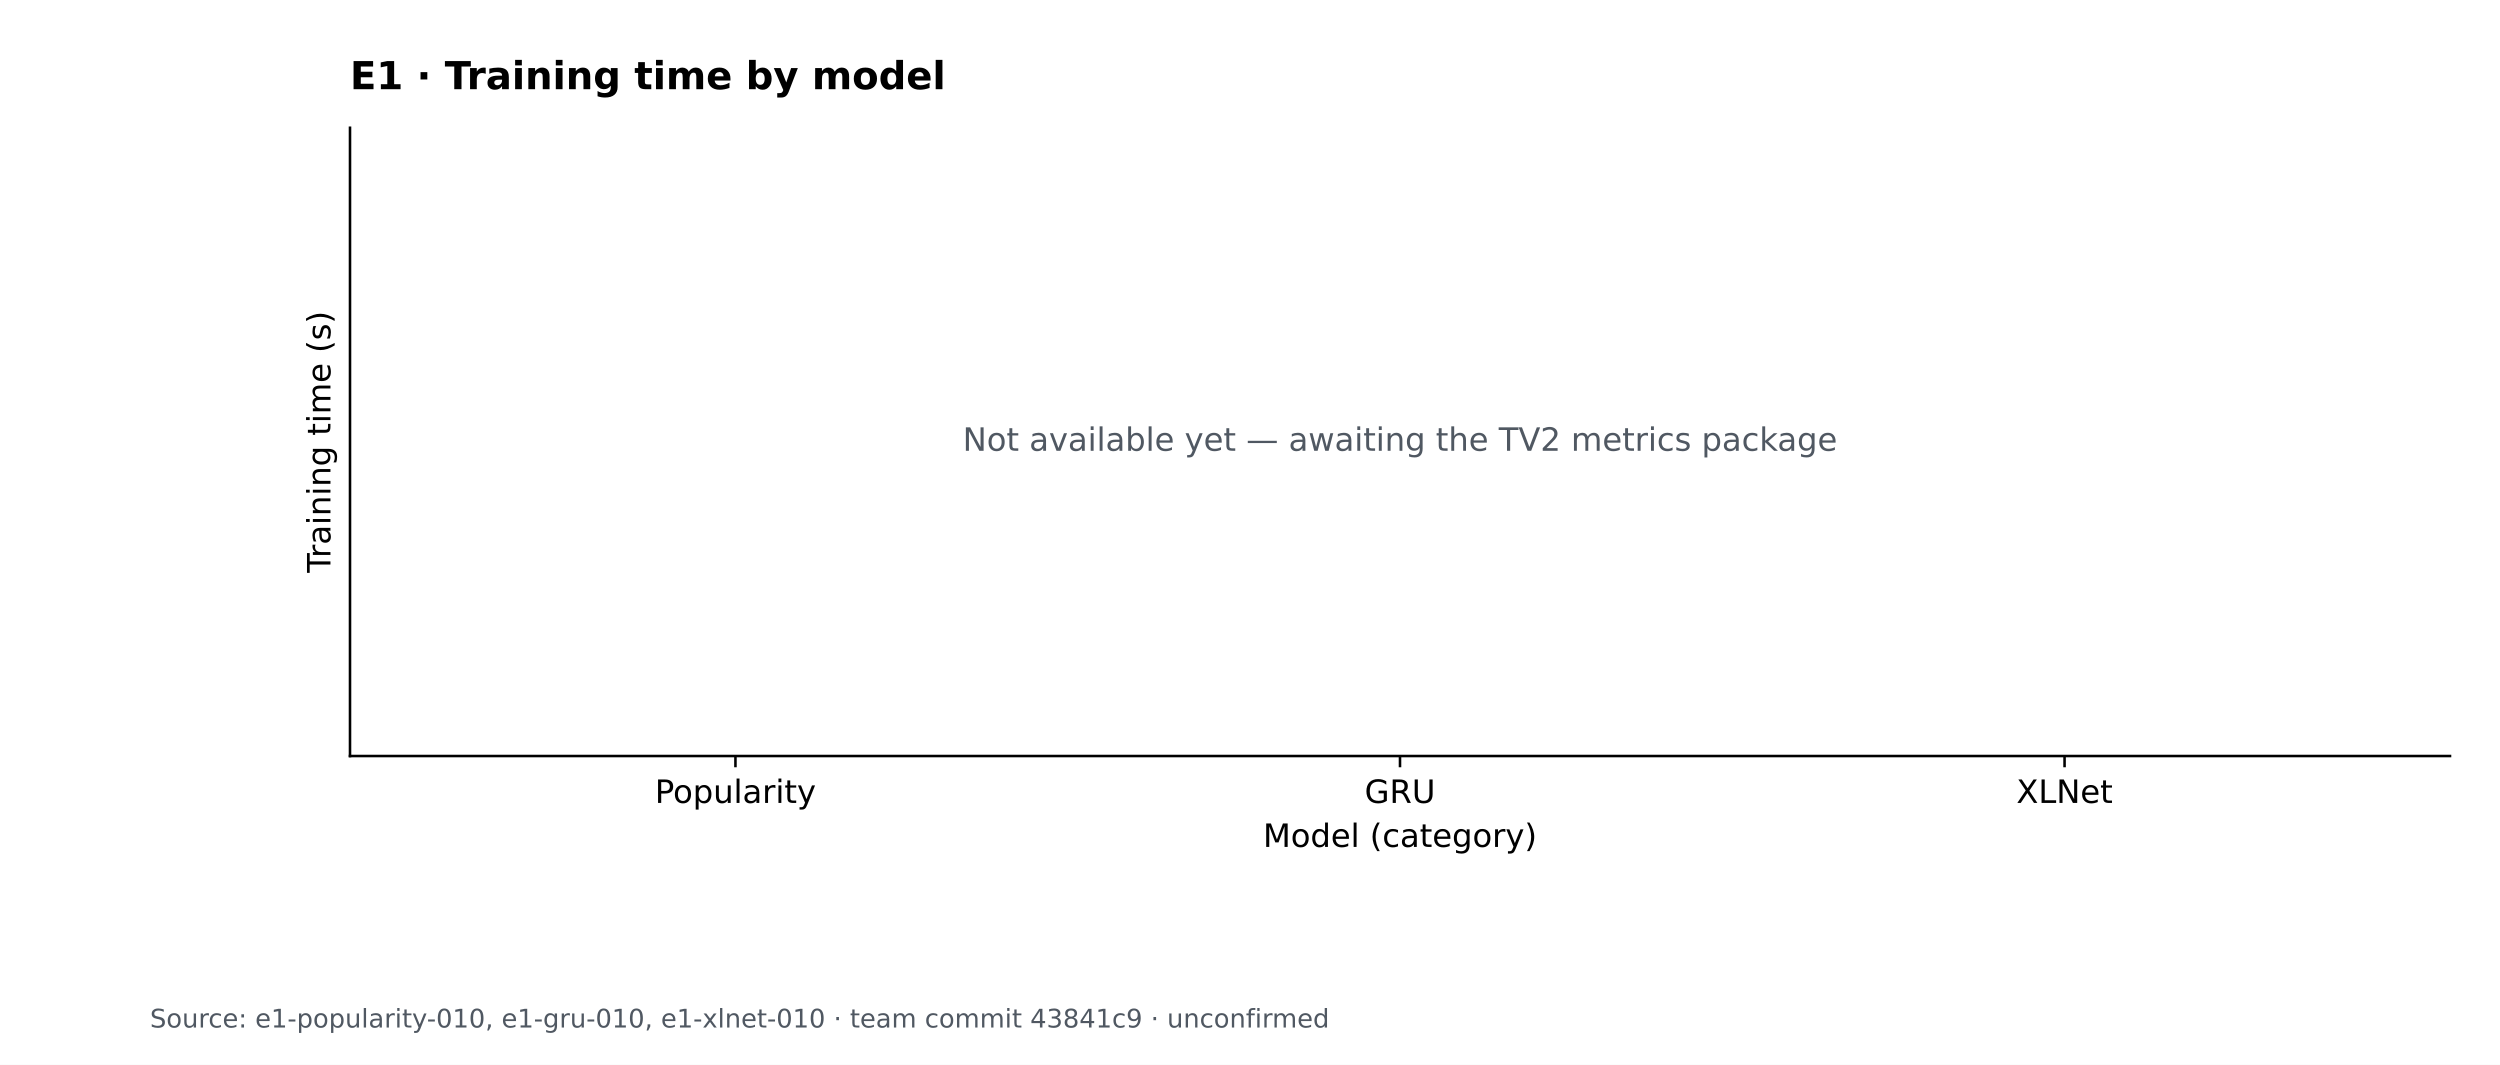
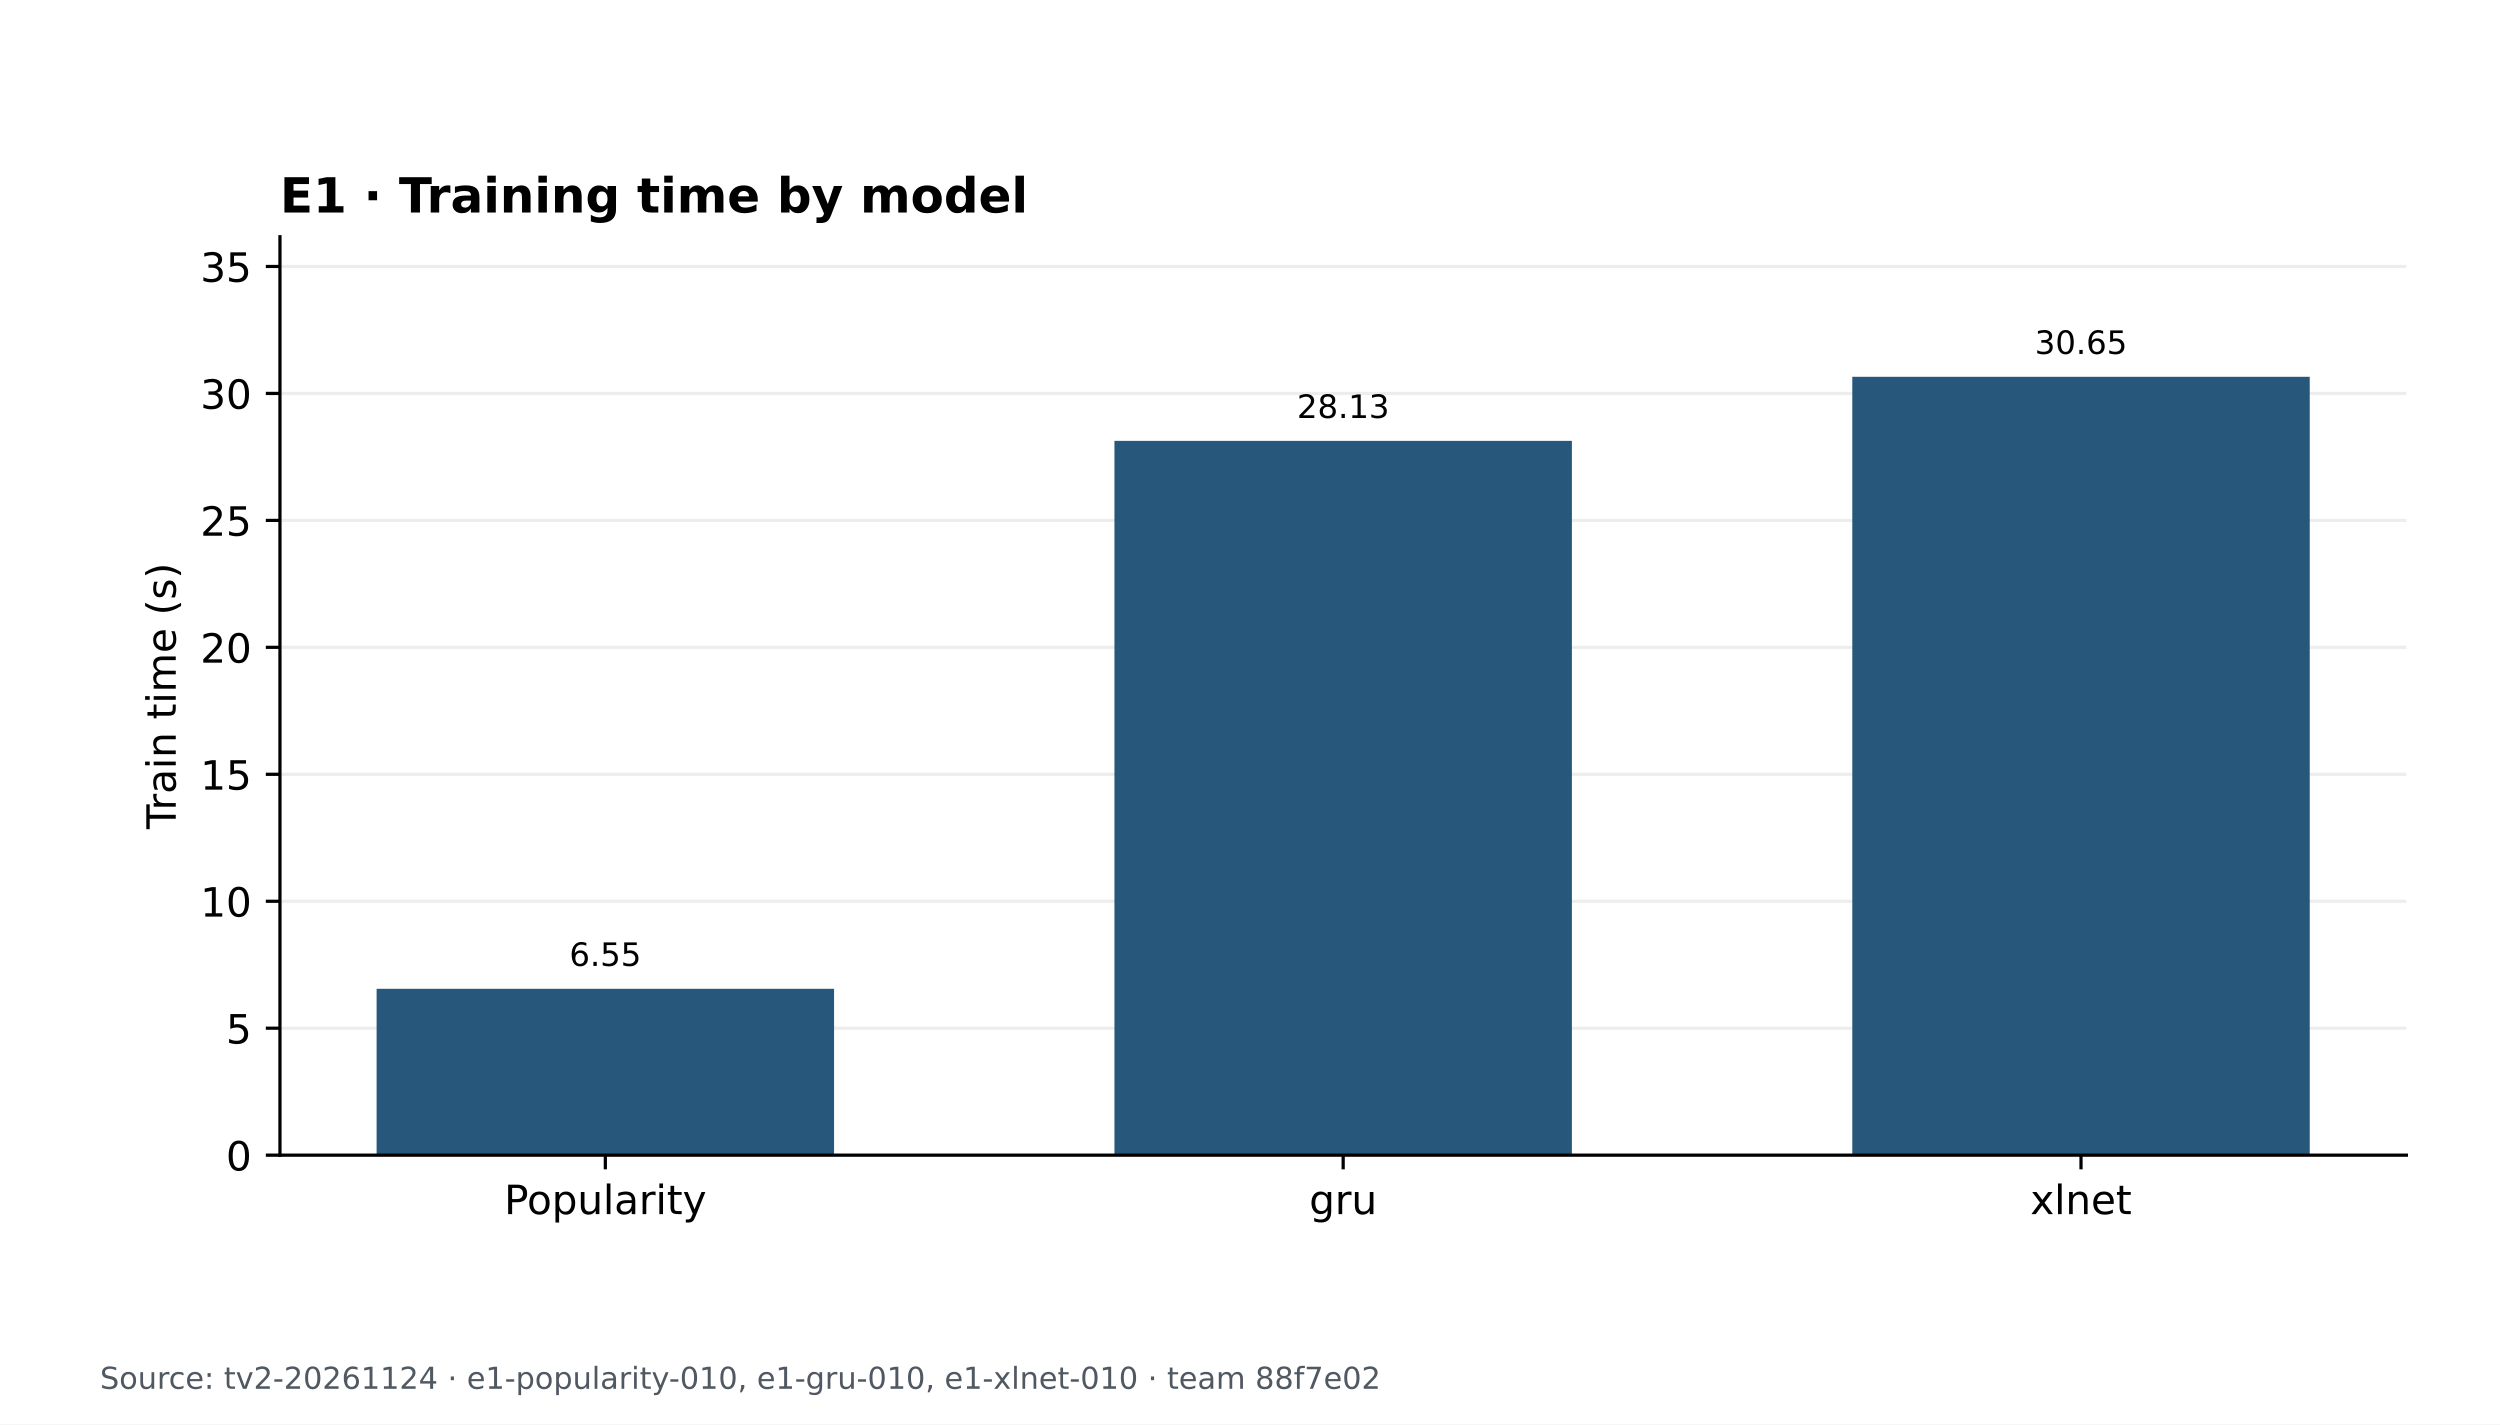
- <svg xmlns="http://www.w3.org/2000/svg" xmlns:xlink="http://www.w3.org/1999/xlink" width="777.6pt" height="331.2pt" viewBox="0 0 777.6 331.2" version="1.1">
+ <svg xmlns="http://www.w3.org/2000/svg" xmlns:xlink="http://www.w3.org/1999/xlink" width="619.2pt" height="352.8pt" viewBox="0 0 619.2 352.8" version="1.1">
  <defs>
    <style type="text/css">*{stroke-linejoin: round; stroke-linecap: butt}</style>
  </defs>
  <g id="figure_1">
    <g id="patch_1">
-       <path d="M 0 331.2 L 777.6 331.2 L 777.6 0 L 0 0 z " style="fill: #ffffff" />
+       <path d="M 0 352.8 L 619.2 352.8 L 619.2 0 L 0 0 z " style="fill: #ffffff" />
    </g>
    <g id="axes_1">
      <g id="patch_2">
-         <path d="M 108.864 235.152 L 762.048 235.152 L 762.048 39.744 L 108.864 39.744 z " style="fill: #ffffff" />
+         <path d="M 69.338 286.112 L 596.016 286.112 L 596.016 58.632 L 69.338 58.632 z " style="fill: #ffffff" />
      </g>
      <g id="matplotlib.axis_1">
        <g id="xtick_1">
          <g id="line2d_1">
            <defs>
              <path id="mcecafd85de" d="M 0 0 L 0 3.5 " style="stroke: #000000; stroke-width: 0.8" />
            </defs>
            <g>
-               <use xlink:href="#mcecafd85de" x="228.752" y="235.152" style="stroke: #000000; stroke-width: 0.8" />
+               <use xlink:href="#mcecafd85de" x="149.93" y="286.112" style="stroke: #000000; stroke-width: 0.8" />
            </g>
          </g>
          <g id="text_1">
-             <text style="font-size: 10px; font-family: 'DejaVu Sans', 'Bitstream Vera Sans', 'Computer Modern Sans Serif', 'Lucida Grande', 'Verdana', 'Geneva', 'Lucid', 'Arial', 'Helvetica', 'Avant Garde', sans-serif; text-anchor: middle" x="228.752" y="249.75" transform="rotate(-0 228.7522 249.7504)">Popularity</text>
+             <text style="font-size: 10px; font-family: 'DejaVu Sans', 'Bitstream Vera Sans', 'Computer Modern Sans Serif', 'Lucida Grande', 'Verdana', 'Geneva', 'Lucid', 'Arial', 'Helvetica', 'Avant Garde', sans-serif; text-anchor: middle" x="149.93" y="300.71" transform="rotate(-0 149.9296 300.7104)">Popularity</text>
          </g>
        </g>
        <g id="xtick_2">
          <g id="line2d_2">
            <g>
-               <use xlink:href="#mcecafd85de" x="435.456" y="235.152" style="stroke: #000000; stroke-width: 0.8" />
+               <use xlink:href="#mcecafd85de" x="332.677" y="286.112" style="stroke: #000000; stroke-width: 0.8" />
            </g>
          </g>
          <g id="text_2">
-             <text style="font-size: 10px; font-family: 'DejaVu Sans', 'Bitstream Vera Sans', 'Computer Modern Sans Serif', 'Lucida Grande', 'Verdana', 'Geneva', 'Lucid', 'Arial', 'Helvetica', 'Avant Garde', sans-serif; text-anchor: middle" x="435.456" y="249.75" transform="rotate(-0 435.456 249.7504)">GRU</text>
+             <text style="font-size: 10px; font-family: 'DejaVu Sans', 'Bitstream Vera Sans', 'Computer Modern Sans Serif', 'Lucida Grande', 'Verdana', 'Geneva', 'Lucid', 'Arial', 'Helvetica', 'Avant Garde', sans-serif; text-anchor: middle" x="332.677" y="300.71" transform="rotate(-0 332.677 300.7104)">gru</text>
          </g>
        </g>
        <g id="xtick_3">
          <g id="line2d_3">
            <g>
-               <use xlink:href="#mcecafd85de" x="642.16" y="235.152" style="stroke: #000000; stroke-width: 0.8" />
+               <use xlink:href="#mcecafd85de" x="515.424" y="286.112" style="stroke: #000000; stroke-width: 0.8" />
            </g>
          </g>
          <g id="text_3">
-             <text style="font-size: 10px; font-family: 'DejaVu Sans', 'Bitstream Vera Sans', 'Computer Modern Sans Serif', 'Lucida Grande', 'Verdana', 'Geneva', 'Lucid', 'Arial', 'Helvetica', 'Avant Garde', sans-serif; text-anchor: middle" x="642.16" y="249.75" transform="rotate(-0 642.1598 249.7504)">XLNet</text>
+             <text style="font-size: 10px; font-family: 'DejaVu Sans', 'Bitstream Vera Sans', 'Computer Modern Sans Serif', 'Lucida Grande', 'Verdana', 'Geneva', 'Lucid', 'Arial', 'Helvetica', 'Avant Garde', sans-serif; text-anchor: middle" x="515.424" y="300.71" transform="rotate(-0 515.4244 300.7104)">xlnet</text>
          </g>
-         </g>
-         <g id="text_4">
-           <text style="font-size: 10px; font-family: 'DejaVu Sans', 'Bitstream Vera Sans', 'Computer Modern Sans Serif', 'Lucida Grande', 'Verdana', 'Geneva', 'Lucid', 'Arial', 'Helvetica', 'Avant Garde', sans-serif; text-anchor: middle" x="435.456" y="263.429" transform="rotate(-0 435.456 263.4286)">Model (category)</text>
        </g>
      </g>
      <g id="matplotlib.axis_2">
-         <g id="text_5">
-           <text style="font-size: 10px; font-family: 'DejaVu Sans', 'Bitstream Vera Sans', 'Computer Modern Sans Serif', 'Lucida Grande', 'Verdana', 'Geneva', 'Lucid', 'Arial', 'Helvetica', 'Avant Garde', sans-serif; text-anchor: middle" x="102.784" y="137.448" transform="rotate(-90 102.7843 137.448)">Training time (s)</text>
+         <g id="ytick_1">
+           <g id="line2d_4">
+             <path d="M 69.338 286.112 L 596.016 286.112 " clip-path="url(#pdb5a596264)" style="fill: none; stroke: #b0b0b0; stroke-opacity: 0.22; stroke-width: 0.8; stroke-linecap: square" />
+           </g>
+           <g id="line2d_5">
+             <defs>
+               <path id="m6e9f40effd" d="M 0 0 L -3.5 0 " style="stroke: #000000; stroke-width: 0.8" />
+             </defs>
+             <g>
+               <use xlink:href="#m6e9f40effd" x="69.338" y="286.112" style="stroke: #000000; stroke-width: 0.8" />
+             </g>
+           </g>
+           <g id="text_4">
+             <text style="font-size: 10px; font-family: 'DejaVu Sans', 'Bitstream Vera Sans', 'Computer Modern Sans Serif', 'Lucida Grande', 'Verdana', 'Geneva', 'Lucid', 'Arial', 'Helvetica', 'Avant Garde', sans-serif; text-anchor: end" x="62.338" y="289.911" transform="rotate(-0 62.338 289.9112)">0</text>
+           </g>
+         </g>
+         <g id="ytick_2">
+           <g id="line2d_6">
+             <path d="M 69.338 254.668 L 596.016 254.668 " clip-path="url(#pdb5a596264)" style="fill: none; stroke: #b0b0b0; stroke-opacity: 0.22; stroke-width: 0.8; stroke-linecap: square" />
+           </g>
+           <g id="line2d_7">
+             <g>
+               <use xlink:href="#m6e9f40effd" x="69.338" y="254.668" style="stroke: #000000; stroke-width: 0.8" />
+             </g>
+           </g>
+           <g id="text_5">
+             <text style="font-size: 10px; font-family: 'DejaVu Sans', 'Bitstream Vera Sans', 'Computer Modern Sans Serif', 'Lucida Grande', 'Verdana', 'Geneva', 'Lucid', 'Arial', 'Helvetica', 'Avant Garde', sans-serif; text-anchor: end" x="62.338" y="258.467" transform="rotate(-0 62.338 258.4671)">5</text>
+           </g>
+         </g>
+         <g id="ytick_3">
+           <g id="line2d_8">
+             <path d="M 69.338 223.224 L 596.016 223.224 " clip-path="url(#pdb5a596264)" style="fill: none; stroke: #b0b0b0; stroke-opacity: 0.22; stroke-width: 0.8; stroke-linecap: square" />
+           </g>
+           <g id="line2d_9">
+             <g>
+               <use xlink:href="#m6e9f40effd" x="69.338" y="223.224" style="stroke: #000000; stroke-width: 0.8" />
+             </g>
+           </g>
+           <g id="text_6">
+             <text style="font-size: 10px; font-family: 'DejaVu Sans', 'Bitstream Vera Sans', 'Computer Modern Sans Serif', 'Lucida Grande', 'Verdana', 'Geneva', 'Lucid', 'Arial', 'Helvetica', 'Avant Garde', sans-serif; text-anchor: end" x="62.338" y="227.023" transform="rotate(-0 62.338 227.023)">10</text>
+           </g>
+         </g>
+         <g id="ytick_4">
+           <g id="line2d_10">
+             <path d="M 69.338 191.78 L 596.016 191.78 " clip-path="url(#pdb5a596264)" style="fill: none; stroke: #b0b0b0; stroke-opacity: 0.22; stroke-width: 0.8; stroke-linecap: square" />
+           </g>
+           <g id="line2d_11">
+             <g>
+               <use xlink:href="#m6e9f40effd" x="69.338" y="191.78" style="stroke: #000000; stroke-width: 0.8" />
+             </g>
+           </g>
+           <g id="text_7">
+             <text style="font-size: 10px; font-family: 'DejaVu Sans', 'Bitstream Vera Sans', 'Computer Modern Sans Serif', 'Lucida Grande', 'Verdana', 'Geneva', 'Lucid', 'Arial', 'Helvetica', 'Avant Garde', sans-serif; text-anchor: end" x="62.338" y="195.579" transform="rotate(-0 62.338 195.579)">15</text>
+           </g>
+         </g>
+         <g id="ytick_5">
+           <g id="line2d_12">
+             <path d="M 69.338 160.336 L 596.016 160.336 " clip-path="url(#pdb5a596264)" style="fill: none; stroke: #b0b0b0; stroke-opacity: 0.22; stroke-width: 0.8; stroke-linecap: square" />
+           </g>
+           <g id="line2d_13">
+             <g>
+               <use xlink:href="#m6e9f40effd" x="69.338" y="160.336" style="stroke: #000000; stroke-width: 0.8" />
+             </g>
+           </g>
+           <g id="text_8">
+             <text style="font-size: 10px; font-family: 'DejaVu Sans', 'Bitstream Vera Sans', 'Computer Modern Sans Serif', 'Lucida Grande', 'Verdana', 'Geneva', 'Lucid', 'Arial', 'Helvetica', 'Avant Garde', sans-serif; text-anchor: end" x="62.338" y="164.135" transform="rotate(-0 62.338 164.1349)">20</text>
+           </g>
+         </g>
+         <g id="ytick_6">
+           <g id="line2d_14">
+             <path d="M 69.338 128.892 L 596.016 128.892 " clip-path="url(#pdb5a596264)" style="fill: none; stroke: #b0b0b0; stroke-opacity: 0.22; stroke-width: 0.8; stroke-linecap: square" />
+           </g>
+           <g id="line2d_15">
+             <g>
+               <use xlink:href="#m6e9f40effd" x="69.338" y="128.892" style="stroke: #000000; stroke-width: 0.8" />
+             </g>
+           </g>
+           <g id="text_9">
+             <text style="font-size: 10px; font-family: 'DejaVu Sans', 'Bitstream Vera Sans', 'Computer Modern Sans Serif', 'Lucida Grande', 'Verdana', 'Geneva', 'Lucid', 'Arial', 'Helvetica', 'Avant Garde', sans-serif; text-anchor: end" x="62.338" y="132.691" transform="rotate(-0 62.338 132.6908)">25</text>
+           </g>
+         </g>
+         <g id="ytick_7">
+           <g id="line2d_16">
+             <path d="M 69.338 97.447 L 596.016 97.447 " clip-path="url(#pdb5a596264)" style="fill: none; stroke: #b0b0b0; stroke-opacity: 0.22; stroke-width: 0.8; stroke-linecap: square" />
+           </g>
+           <g id="line2d_17">
+             <g>
+               <use xlink:href="#m6e9f40effd" x="69.338" y="97.447" style="stroke: #000000; stroke-width: 0.8" />
+             </g>
+           </g>
+           <g id="text_10">
+             <text style="font-size: 10px; font-family: 'DejaVu Sans', 'Bitstream Vera Sans', 'Computer Modern Sans Serif', 'Lucida Grande', 'Verdana', 'Geneva', 'Lucid', 'Arial', 'Helvetica', 'Avant Garde', sans-serif; text-anchor: end" x="62.338" y="101.247" transform="rotate(-0 62.338 101.2467)">30</text>
+           </g>
+         </g>
+         <g id="ytick_8">
+           <g id="line2d_18">
+             <path d="M 69.338 66.003 L 596.016 66.003 " clip-path="url(#pdb5a596264)" style="fill: none; stroke: #b0b0b0; stroke-opacity: 0.22; stroke-width: 0.8; stroke-linecap: square" />
+           </g>
+           <g id="line2d_19">
+             <g>
+               <use xlink:href="#m6e9f40effd" x="69.338" y="66.003" style="stroke: #000000; stroke-width: 0.8" />
+             </g>
+           </g>
+           <g id="text_11">
+             <text style="font-size: 10px; font-family: 'DejaVu Sans', 'Bitstream Vera Sans', 'Computer Modern Sans Serif', 'Lucida Grande', 'Verdana', 'Geneva', 'Lucid', 'Arial', 'Helvetica', 'Avant Garde', sans-serif; text-anchor: end" x="62.338" y="69.803" transform="rotate(-0 62.338 69.8026)">35</text>
+           </g>
+         </g>
+         <g id="text_12">
+           <text style="font-size: 10px; font-family: 'DejaVu Sans', 'Bitstream Vera Sans', 'Computer Modern Sans Serif', 'Lucida Grande', 'Verdana', 'Geneva', 'Lucid', 'Arial', 'Helvetica', 'Avant Garde', sans-serif; text-anchor: middle" x="43.533" y="172.372" transform="rotate(-90 43.53331 172.372)">Train time (s)</text>
        </g>
      </g>
      <g id="patch_3">
-         <path d="M 108.864 235.152 L 108.864 39.744 " style="fill: none; stroke: #000000; stroke-width: 0.8; stroke-linejoin: miter; stroke-linecap: square" />
+         <path d="M 93.278 286.112 L 206.581 286.112 L 206.581 244.907 L 93.278 244.907 z " clip-path="url(#pdb5a596264)" style="fill: #27577a" />
      </g>
      <g id="patch_4">
-         <path d="M 108.864 235.152 L 762.048 235.152 " style="fill: none; stroke: #000000; stroke-width: 0.8; stroke-linejoin: miter; stroke-linecap: square" />
+         <path d="M 276.025 286.112 L 389.329 286.112 L 389.329 109.191 L 276.025 109.191 z " clip-path="url(#pdb5a596264)" style="fill: #27577a" />
      </g>
-       <g id="text_6">
-         <text style="font-size: 10px; font-family: 'DejaVu Sans', 'Bitstream Vera Sans', 'Computer Modern Sans Serif', 'Lucida Grande', 'Verdana', 'Geneva', 'Lucid', 'Arial', 'Helvetica', 'Avant Garde', sans-serif; text-anchor: middle; fill: #505862" x="435.456" y="140.207" transform="rotate(-0 435.456 140.2074)">Not available yet — awaiting the TV2 metrics package</text>
+       <g id="patch_5">
+         <path d="M 458.773 286.112 L 572.076 286.112 L 572.076 93.332 L 458.773 93.332 z " clip-path="url(#pdb5a596264)" style="fill: #27577a" />
      </g>
-       <g id="text_7">
-         <text style="font-weight: 700; font-size: 12px; font-family: 'DejaVu Sans', 'Bitstream Vera Sans', 'Computer Modern Sans Serif', 'Lucida Grande', 'Verdana', 'Geneva', 'Lucid', 'Arial', 'Helvetica', 'Avant Garde', sans-serif; text-anchor: start" x="108.864" y="27.744" transform="rotate(-0 108.864 27.744)">E1 · Training time by model</text>
+       <g id="patch_6">
+         <path d="M 69.338 286.112 L 69.338 58.632 " style="fill: none; stroke: #000000; stroke-width: 0.8; stroke-linejoin: miter; stroke-linecap: square" />
+       </g>
+       <g id="patch_7">
+         <path d="M 69.338 286.112 L 596.016 286.112 " style="fill: none; stroke: #000000; stroke-width: 0.8; stroke-linejoin: miter; stroke-linecap: square" />
+       </g>
+       <g id="text_13">
+         <text style="font-size: 8px; font-family: 'DejaVu Sans', 'Bitstream Vera Sans', 'Computer Modern Sans Serif', 'Lucida Grande', 'Verdana', 'Geneva', 'Lucid', 'Arial', 'Helvetica', 'Avant Garde', sans-serif; text-anchor: middle" x="149.93" y="239.243" transform="rotate(-0 149.9296 239.2434)">6.55</text>
+       </g>
+       <g id="text_14">
+         <text style="font-size: 8px; font-family: 'DejaVu Sans', 'Bitstream Vera Sans', 'Computer Modern Sans Serif', 'Lucida Grande', 'Verdana', 'Geneva', 'Lucid', 'Arial', 'Helvetica', 'Avant Garde', sans-serif; text-anchor: middle" x="332.677" y="103.527" transform="rotate(-0 332.677 103.5272)">28.13</text>
+       </g>
+       <g id="text_15">
+         <text style="font-size: 8px; font-family: 'DejaVu Sans', 'Bitstream Vera Sans', 'Computer Modern Sans Serif', 'Lucida Grande', 'Verdana', 'Geneva', 'Lucid', 'Arial', 'Helvetica', 'Avant Garde', sans-serif; text-anchor: middle" x="515.424" y="87.669" transform="rotate(-0 515.4244 87.66859)">30.65</text>
+       </g>
+       <g id="text_16">
+         <text style="font-weight: 700; font-size: 12px; font-family: 'DejaVu Sans', 'Bitstream Vera Sans', 'Computer Modern Sans Serif', 'Lucida Grande', 'Verdana', 'Geneva', 'Lucid', 'Arial', 'Helvetica', 'Avant Garde', sans-serif; text-anchor: start" x="69.338" y="52.632" transform="rotate(-0 69.338 52.632)">E1 · Training time by model</text>
      </g>
    </g>
-     <g id="text_8">
-       <text style="font-size: 8px; font-family: 'DejaVu Sans', 'Bitstream Vera Sans', 'Computer Modern Sans Serif', 'Lucida Grande', 'Verdana', 'Geneva', 'Lucid', 'Arial', 'Helvetica', 'Avant Garde', sans-serif; text-anchor: start; fill: #505862" x="46.656" y="319.608" transform="rotate(-0 46.656 319.608)">Source: e1-popularity-010, e1-gru-010, e1-xlnet-010 · team commit 43841c9 · unconfirmed</text>
+     <g id="text_17">
+       <text style="font-size: 7.5px; font-family: 'DejaVu Sans', 'Bitstream Vera Sans', 'Computer Modern Sans Serif', 'Lucida Grande', 'Verdana', 'Geneva', 'Lucid', 'Arial', 'Helvetica', 'Avant Garde', sans-serif; text-anchor: start; fill: #505862" x="24.768" y="343.98" transform="rotate(-0 24.768 343.98)">Source: tv2-20261124 · e1-popularity-010, e1-gru-010, e1-xlnet-010 · team 88f7e02</text>
    </g>
  </g>
+   <defs>
+     <clipPath id="pdb5a596264">
+       <rect x="69.338" y="58.632" width="526.678" height="227.48" />
+     </clipPath>
+   </defs>
</svg>
